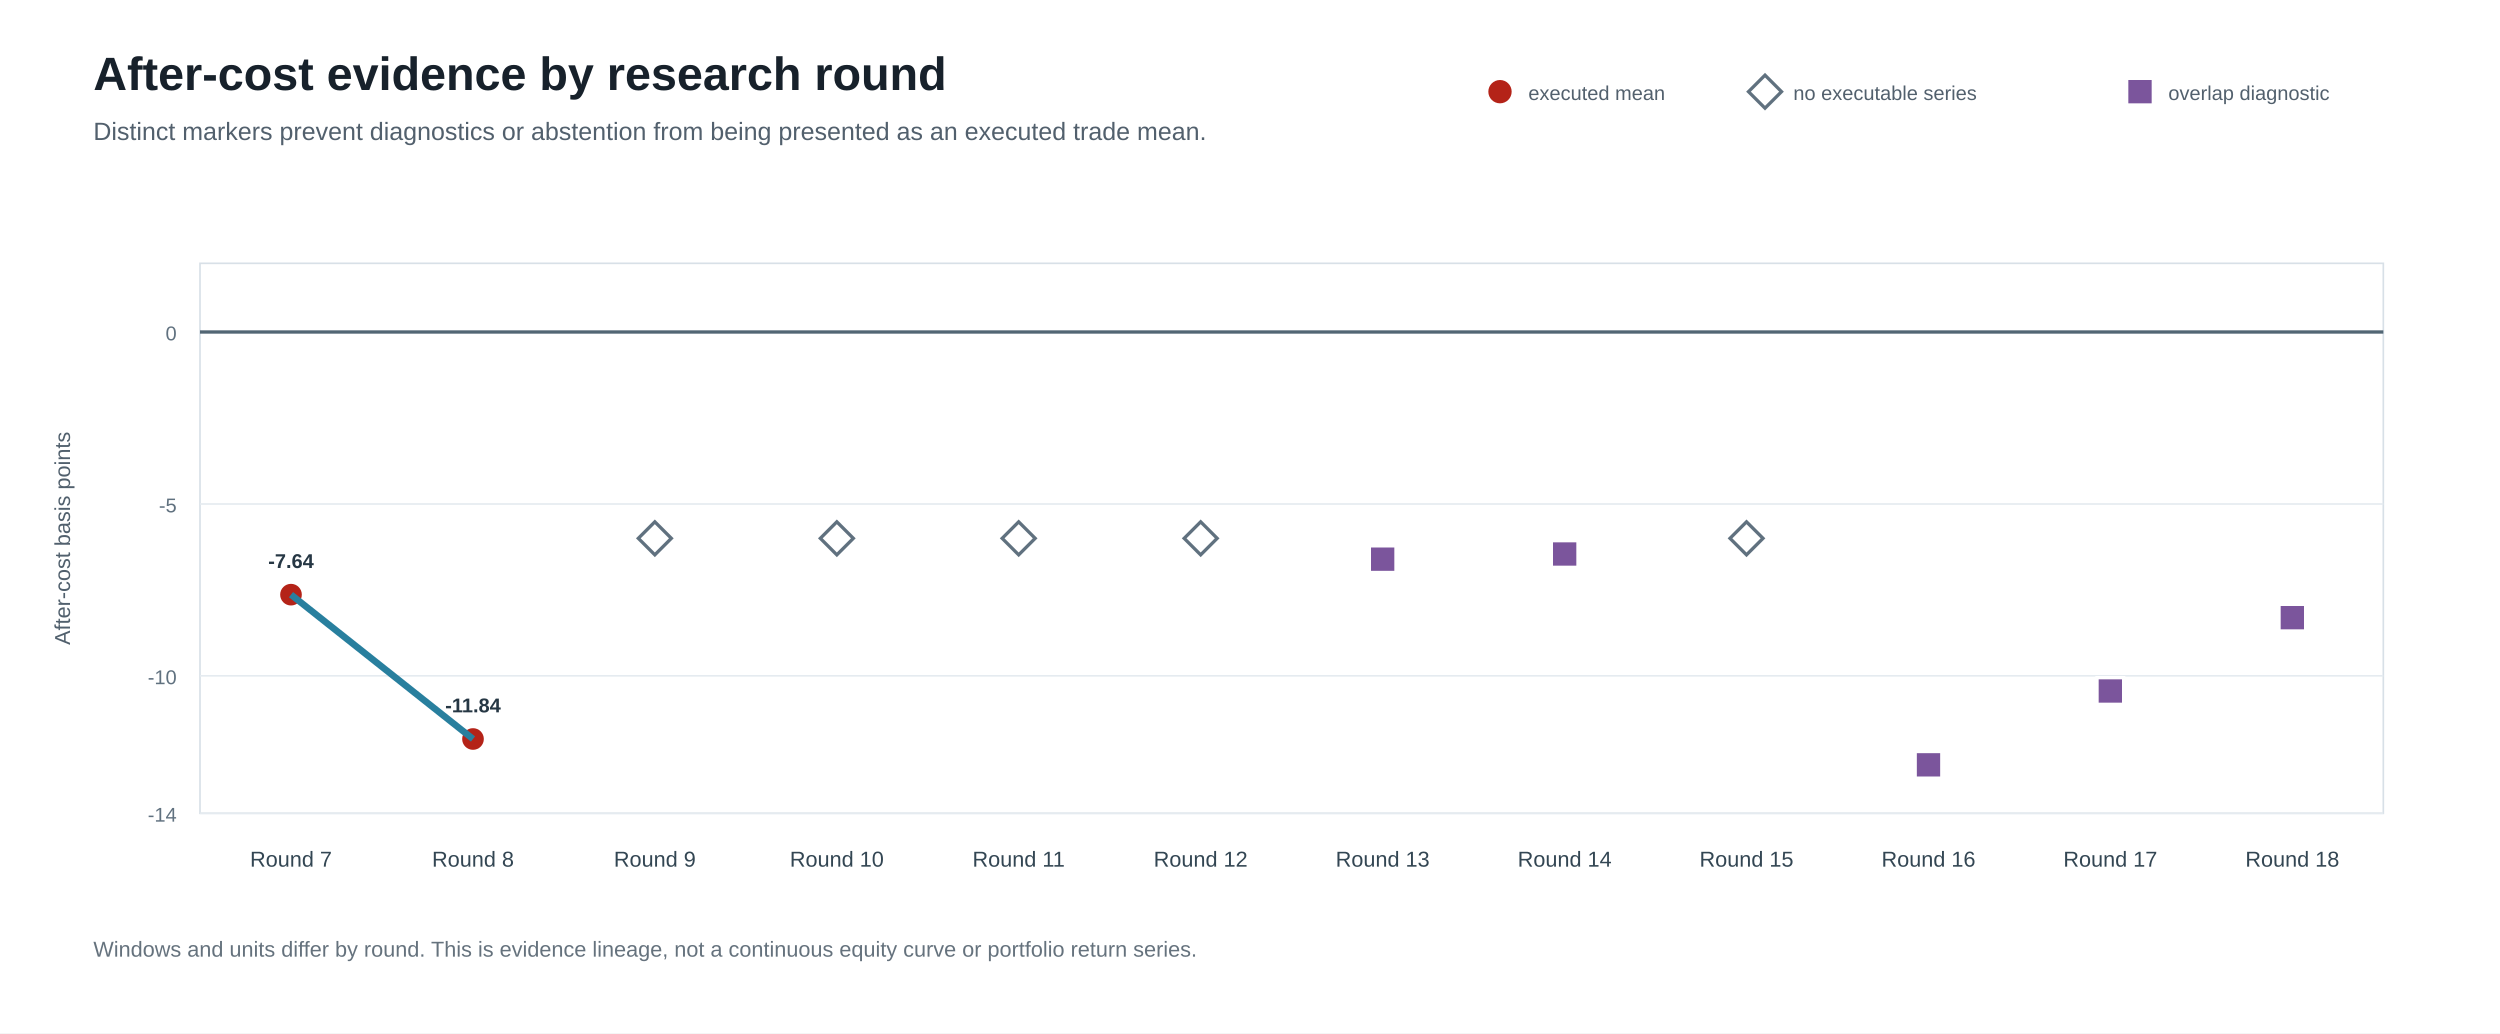
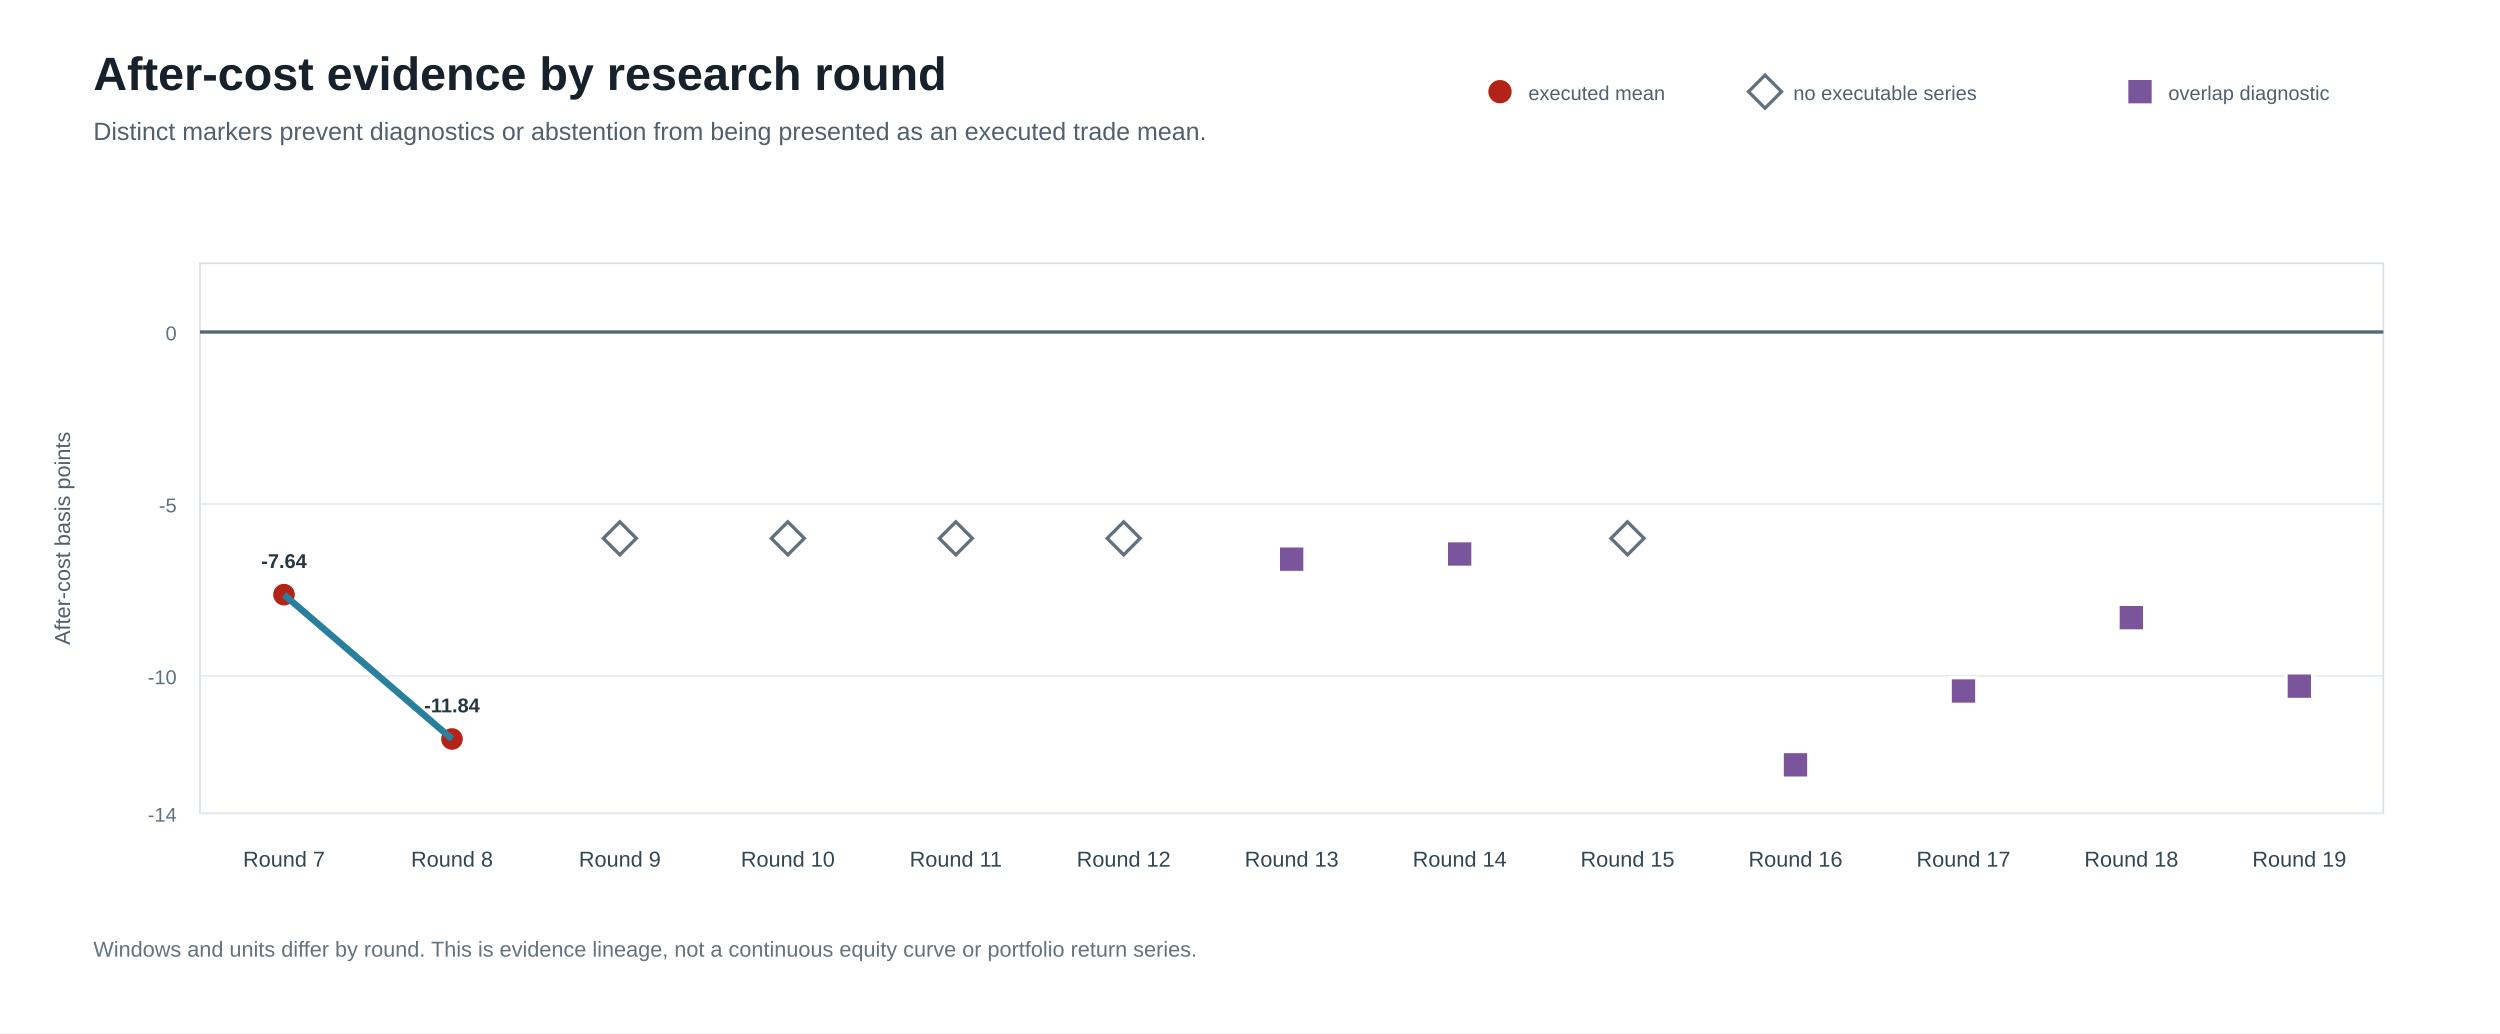
<svg xmlns="http://www.w3.org/2000/svg" width="1500" height="620" viewBox="0 0 1500 620" role="img" aria-labelledby="title desc">
  <rect width="100%" height="100%" fill="#ffffff" />
  <text x="56" y="54" font-family="Segoe UI, Arial, sans-serif" font-size="28" font-weight="700" fill="#17212b">After-cost evidence by research round</text>
  <text x="56" y="84" font-family="Segoe UI, Arial, sans-serif" font-size="15" fill="#52606d">Distinct markers prevent diagnostics or abstention from being presented as an executed trade mean.</text>
  <circle cx="900" cy="55" r="7" fill="#b42318" />
  <text x="917" y="60" font-family="Segoe UI, Arial, sans-serif" font-size="12" fill="#52606d">executed mean</text>
  <rect x="1052" y="48" width="14" height="14" fill="#ffffff" stroke="#60717f" stroke-width="2" transform="rotate(45 1059 55)" />
  <text x="1076" y="60" font-family="Segoe UI, Arial, sans-serif" font-size="12" fill="#52606d">no executable series</text>
  <rect x="1277" y="48" width="14" height="14" fill="#7b559c" />
  <text x="1301" y="60" font-family="Segoe UI, Arial, sans-serif" font-size="12" fill="#52606d">overlap diagnostic</text>
  <rect x="120" y="158" width="1310" height="330" fill="#ffffff" stroke="#d8e0e7" />
  <line x1="120" y1="488.0" x2="1430" y2="488.0" stroke="#e5ebf0" stroke-width="1" />
  <text x="106" y="493.0" text-anchor="end" font-family="Segoe UI, Arial, sans-serif" font-size="12" fill="#60717f">-14</text>
  <line x1="120" y1="405.5" x2="1430" y2="405.5" stroke="#e5ebf0" stroke-width="1" />
  <text x="106" y="410.5" text-anchor="end" font-family="Segoe UI, Arial, sans-serif" font-size="12" fill="#60717f">-10</text>
  <line x1="120" y1="302.4" x2="1430" y2="302.4" stroke="#e5ebf0" stroke-width="1" />
  <text x="106" y="307.4" text-anchor="end" font-family="Segoe UI, Arial, sans-serif" font-size="12" fill="#60717f">-5</text>
  <line x1="120" y1="199.2" x2="1430" y2="199.2" stroke="#526674" stroke-width="2" />
  <text x="106" y="204.2" text-anchor="end" font-family="Segoe UI, Arial, sans-serif" font-size="12" fill="#60717f">0</text>
-   <circle cx="174.6" cy="356.8" r="8" fill="#b42318" stroke="#ffffff" stroke-width="3" />
-   <text x="174.6" y="340.8" text-anchor="middle" font-family="Segoe UI, Arial, sans-serif" font-size="12" font-weight="700" fill="#263744">-7.64</text>
-   <text x="174.6" y="520" text-anchor="middle" font-family="Segoe UI, Arial, sans-serif" font-size="13" fill="#334653">Round 7</text>
-   <circle cx="283.8" cy="443.4" r="8" fill="#b42318" stroke="#ffffff" stroke-width="3" />
-   <text x="283.8" y="427.4" text-anchor="middle" font-family="Segoe UI, Arial, sans-serif" font-size="12" font-weight="700" fill="#263744">-11.84</text>
-   <text x="283.8" y="520" text-anchor="middle" font-family="Segoe UI, Arial, sans-serif" font-size="13" fill="#334653">Round 8</text>
-   <rect x="385.9" y="316.0" width="14" height="14" fill="#ffffff" stroke="#60717f" stroke-width="2" transform="rotate(45 392.9 323.0)" />
-   <text x="392.9" y="520" text-anchor="middle" font-family="Segoe UI, Arial, sans-serif" font-size="13" fill="#334653">Round 9</text>
-   <rect x="495.1" y="316.0" width="14" height="14" fill="#ffffff" stroke="#60717f" stroke-width="2" transform="rotate(45 502.1 323.0)" />
-   <text x="502.1" y="520" text-anchor="middle" font-family="Segoe UI, Arial, sans-serif" font-size="13" fill="#334653">Round 10</text>
-   <rect x="604.2" y="316.0" width="14" height="14" fill="#ffffff" stroke="#60717f" stroke-width="2" transform="rotate(45 611.2 323.0)" />
-   <text x="611.2" y="520" text-anchor="middle" font-family="Segoe UI, Arial, sans-serif" font-size="13" fill="#334653">Round 11</text>
-   <rect x="713.4" y="316.0" width="14" height="14" fill="#ffffff" stroke="#60717f" stroke-width="2" transform="rotate(45 720.4 323.0)" />
-   <text x="720.4" y="520" text-anchor="middle" font-family="Segoe UI, Arial, sans-serif" font-size="13" fill="#334653">Round 12</text>
-   <rect x="821.6" y="327.5" width="16" height="16" fill="#7b559c" stroke="#ffffff" stroke-width="2" />
-   <text x="829.6" y="520" text-anchor="middle" font-family="Segoe UI, Arial, sans-serif" font-size="13" fill="#334653">Round 13</text>
-   <rect x="930.8" y="324.4" width="16" height="16" fill="#7b559c" stroke="#ffffff" stroke-width="2" />
-   <text x="938.8" y="520" text-anchor="middle" font-family="Segoe UI, Arial, sans-serif" font-size="13" fill="#334653">Round 14</text>
-   <rect x="1040.9" y="316.0" width="14" height="14" fill="#ffffff" stroke="#60717f" stroke-width="2" transform="rotate(45 1047.9 323.0)" />
-   <text x="1047.9" y="520" text-anchor="middle" font-family="Segoe UI, Arial, sans-serif" font-size="13" fill="#334653">Round 15</text>
-   <rect x="1149.1" y="450.9" width="16" height="16" fill="#7b559c" stroke="#ffffff" stroke-width="2" />
-   <text x="1157.1" y="520" text-anchor="middle" font-family="Segoe UI, Arial, sans-serif" font-size="13" fill="#334653">Round 16</text>
-   <rect x="1258.2" y="406.6" width="16" height="16" fill="#7b559c" stroke="#ffffff" stroke-width="2" />
-   <text x="1266.2" y="520" text-anchor="middle" font-family="Segoe UI, Arial, sans-serif" font-size="13" fill="#334653">Round 17</text>
-   <rect x="1367.4" y="362.6" width="16" height="16" fill="#7b559c" stroke="#ffffff" stroke-width="2" />
-   <text x="1375.4" y="520" text-anchor="middle" font-family="Segoe UI, Arial, sans-serif" font-size="13" fill="#334653">Round 18</text>
-   <polyline points="174.6,356.8 283.8,443.4" fill="none" stroke="#287f9e" stroke-width="4" />
+   <circle cx="170.4" cy="356.8" r="8" fill="#b42318" stroke="#ffffff" stroke-width="3" />
+   <text x="170.4" y="340.8" text-anchor="middle" font-family="Segoe UI, Arial, sans-serif" font-size="12" font-weight="700" fill="#263744">-7.64</text>
+   <text x="170.4" y="520" text-anchor="middle" font-family="Segoe UI, Arial, sans-serif" font-size="13" fill="#334653">Round 7</text>
+   <circle cx="271.2" cy="443.4" r="8" fill="#b42318" stroke="#ffffff" stroke-width="3" />
+   <text x="271.2" y="427.4" text-anchor="middle" font-family="Segoe UI, Arial, sans-serif" font-size="12" font-weight="700" fill="#263744">-11.84</text>
+   <text x="271.2" y="520" text-anchor="middle" font-family="Segoe UI, Arial, sans-serif" font-size="13" fill="#334653">Round 8</text>
+   <rect x="364.9" y="316.0" width="14" height="14" fill="#ffffff" stroke="#60717f" stroke-width="2" transform="rotate(45 371.9 323.0)" />
+   <text x="371.9" y="520" text-anchor="middle" font-family="Segoe UI, Arial, sans-serif" font-size="13" fill="#334653">Round 9</text>
+   <rect x="465.7" y="316.0" width="14" height="14" fill="#ffffff" stroke="#60717f" stroke-width="2" transform="rotate(45 472.7 323.0)" />
+   <text x="472.7" y="520" text-anchor="middle" font-family="Segoe UI, Arial, sans-serif" font-size="13" fill="#334653">Round 10</text>
+   <rect x="566.5" y="316.0" width="14" height="14" fill="#ffffff" stroke="#60717f" stroke-width="2" transform="rotate(45 573.5 323.0)" />
+   <text x="573.5" y="520" text-anchor="middle" font-family="Segoe UI, Arial, sans-serif" font-size="13" fill="#334653">Round 11</text>
+   <rect x="667.2" y="316.0" width="14" height="14" fill="#ffffff" stroke="#60717f" stroke-width="2" transform="rotate(45 674.2 323.0)" />
+   <text x="674.2" y="520" text-anchor="middle" font-family="Segoe UI, Arial, sans-serif" font-size="13" fill="#334653">Round 12</text>
+   <rect x="767.0" y="327.5" width="16" height="16" fill="#7b559c" stroke="#ffffff" stroke-width="2" />
+   <text x="775.0" y="520" text-anchor="middle" font-family="Segoe UI, Arial, sans-serif" font-size="13" fill="#334653">Round 13</text>
+   <rect x="867.8" y="324.4" width="16" height="16" fill="#7b559c" stroke="#ffffff" stroke-width="2" />
+   <text x="875.8" y="520" text-anchor="middle" font-family="Segoe UI, Arial, sans-serif" font-size="13" fill="#334653">Round 14</text>
+   <rect x="969.5" y="316.0" width="14" height="14" fill="#ffffff" stroke="#60717f" stroke-width="2" transform="rotate(45 976.5 323.0)" />
+   <text x="976.5" y="520" text-anchor="middle" font-family="Segoe UI, Arial, sans-serif" font-size="13" fill="#334653">Round 15</text>
+   <rect x="1069.3" y="450.9" width="16" height="16" fill="#7b559c" stroke="#ffffff" stroke-width="2" />
+   <text x="1077.3" y="520" text-anchor="middle" font-family="Segoe UI, Arial, sans-serif" font-size="13" fill="#334653">Round 16</text>
+   <rect x="1170.1" y="406.6" width="16" height="16" fill="#7b559c" stroke="#ffffff" stroke-width="2" />
+   <text x="1178.1" y="520" text-anchor="middle" font-family="Segoe UI, Arial, sans-serif" font-size="13" fill="#334653">Round 17</text>
+   <rect x="1270.8" y="362.6" width="16" height="16" fill="#7b559c" stroke="#ffffff" stroke-width="2" />
+   <text x="1278.8" y="520" text-anchor="middle" font-family="Segoe UI, Arial, sans-serif" font-size="13" fill="#334653">Round 18</text>
+   <rect x="1371.6" y="403.7" width="16" height="16" fill="#7b559c" stroke="#ffffff" stroke-width="2" />
+   <text x="1379.6" y="520" text-anchor="middle" font-family="Segoe UI, Arial, sans-serif" font-size="13" fill="#334653">Round 19</text>
+   <polyline points="170.4,356.8 271.2,443.4" fill="none" stroke="#287f9e" stroke-width="4" />
  <text x="42" y="323" transform="rotate(-90 42 323)" text-anchor="middle" font-family="Segoe UI, Arial, sans-serif" font-size="13" fill="#51606d">After-cost basis points</text>
  <text x="56" y="574" font-family="Segoe UI, Arial, sans-serif" font-size="13" fill="#65727d">Windows and units differ by round. This is evidence lineage, not a continuous equity curve or portfolio return series.</text>
</svg>
